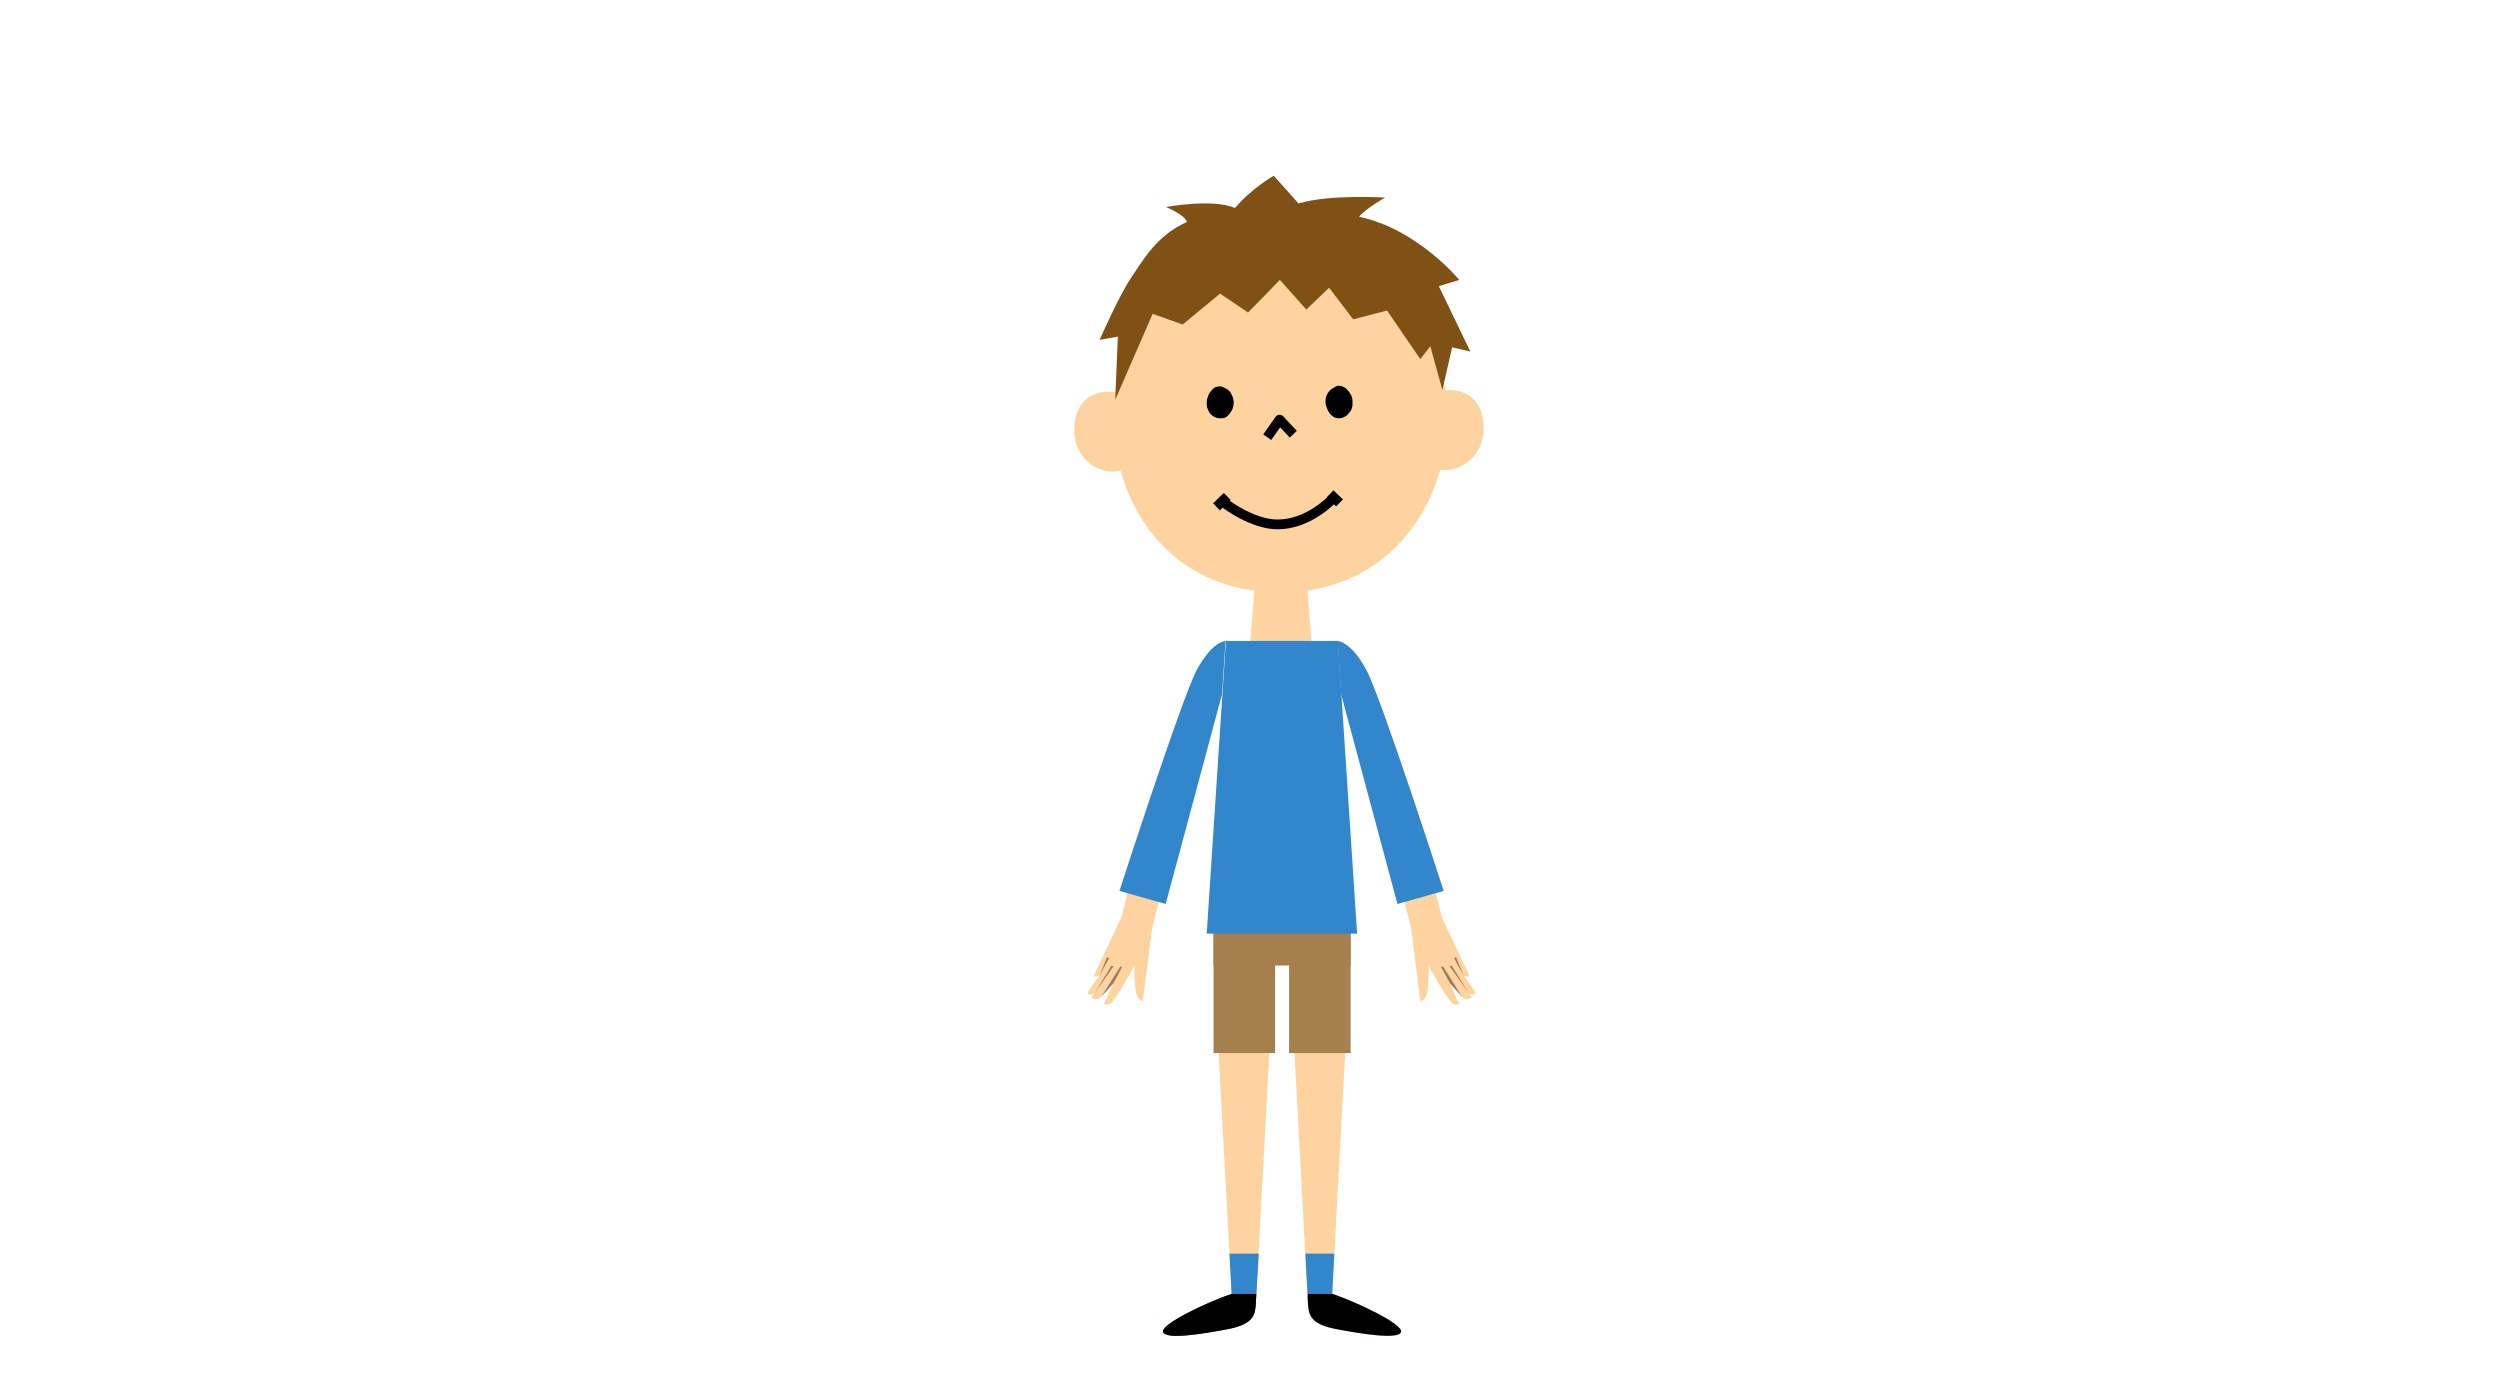
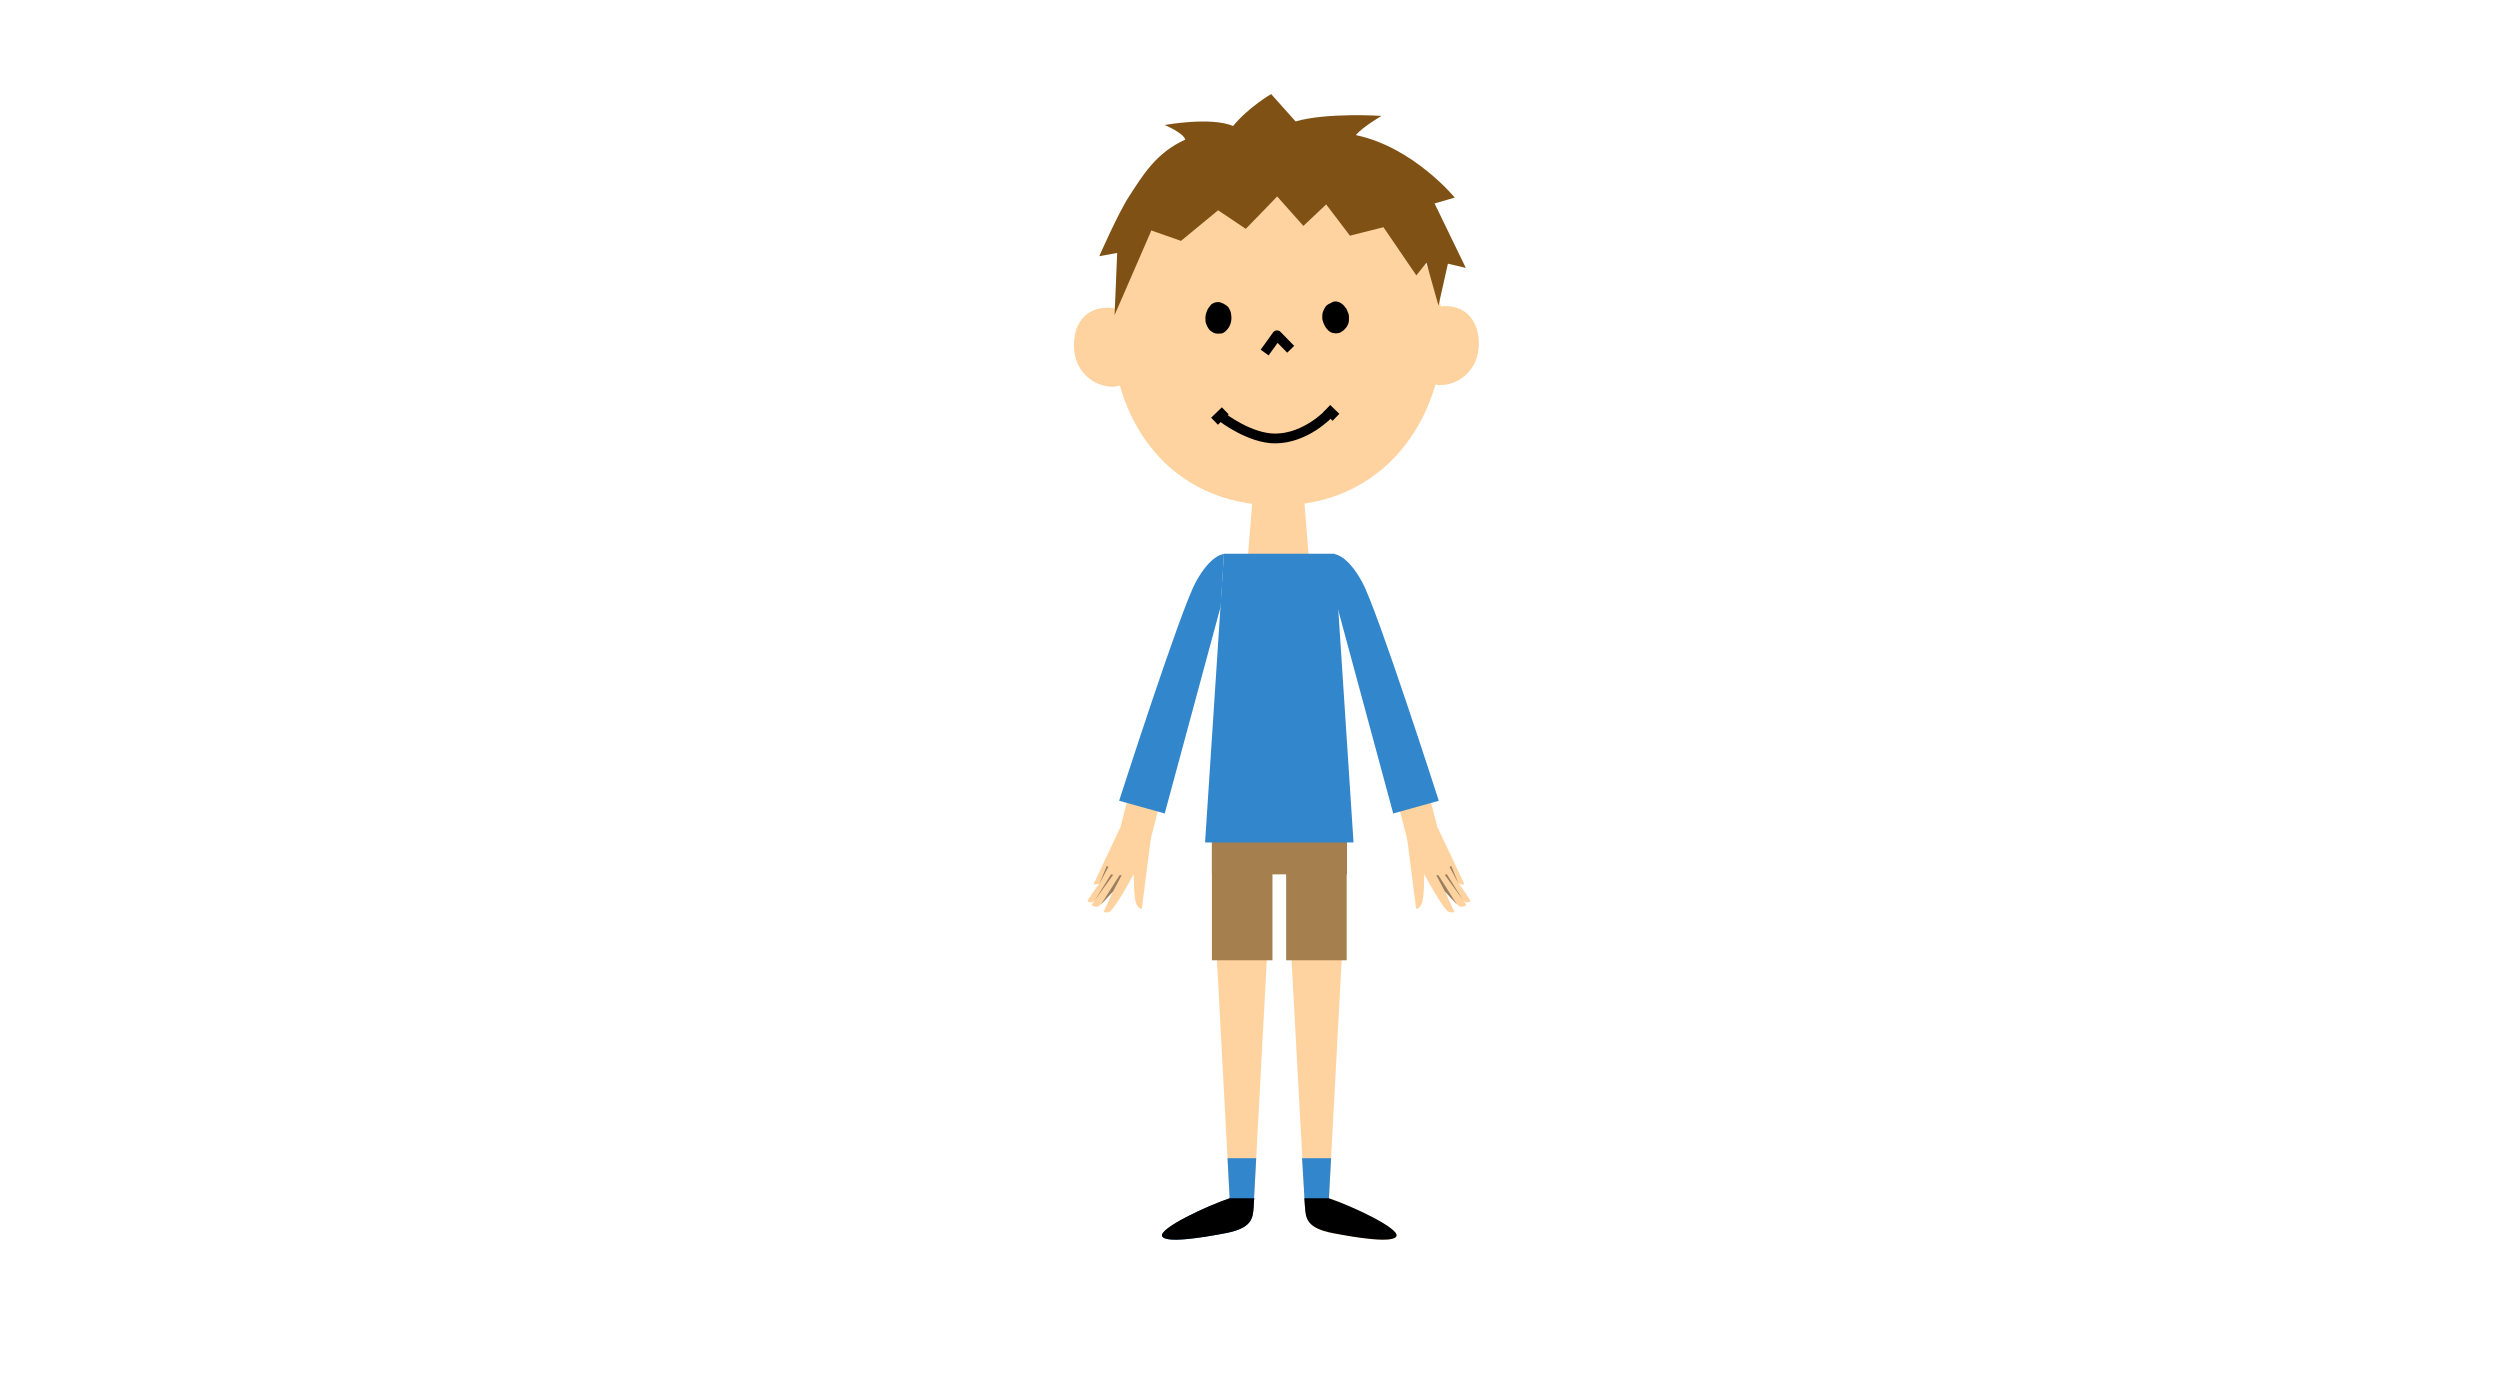
<svg xmlns="http://www.w3.org/2000/svg" viewBox="0 0 768 430">
  <style>.a{fill:#FFD39F;}.b{fill:none;stroke-linejoin:round;stroke-width:3;stroke:#000;}.c{fill:#3286CC;}.d{fill:#A57F4E;}.e{opacity:0.4;}</style>
-   <polygon points="404.7 219.7 382.2 219.7 385.8 175.9 401.2 175.9 " class="a" />
-   <path d="M351.9 132.1c0 6.7-4.5 12.8-10 12.8 -5.5 0-11.9-4.6-11.9-12.8 0-9.9 7.3-13.4 14.6-11.1C349.8 122.6 351.9 125.4 351.9 132.1z" class="a" />
-   <path d="M433.9 131.6c0 6.7 4.5 12.8 10 12.8 5.5 0 11.9-4.6 11.9-12.8 0-9.9-7.3-13.4-14.6-11.1C436 122.1 433.9 124.8 433.9 131.6z" class="a" />
-   <path d="M444.8 127.8c-0.1 26.8-17.9 54.2-51.4 54.2 -34.5 0-51.5-27.5-51.4-54.3s22.9-48 50.2-48C419.5 79.7 444.9 101 444.8 127.8z" class="a" />
-   <path d="M398.9 62.5l-7.6-8.5c0 0-6.9 3.9-11.9 9.9 -7-3-21.2-0.3-21.2-0.3s6 2.5 6.4 4.6c-9 4-13.1 11.1-17.3 17.4 -3.5 5.2-9.5 18.8-9.5 18.8l5.6-1 -0.8 19.4 11.5-26.4 9.2 3.3 11.5-9.5 8.6 5.8c0 0 12.7-12.9 9.7-10.1l8.2 9.2 7-6.7 7.4 9.7 10.4-2.7 10.2 14.9 3.1-3.9 3.7 13.4 3-13.1 5.6 1.3 -9.7-20.1 6.3-1.9c0 0-12.9-15.7-30.8-19.4 2.1-2.6 8-5.9 8-5.9S408.7 59.6 398.9 62.5z" fill="#7F5114" />
-   <path d="M379 123.6c0 0.6-0.1 1.2-0.3 1.8 -0.2 0.6-0.5 1.1-0.9 1.6 -0.4 0.5-0.8 1-1.3 1.2 -0.5 0.3-1.1 0.3-1.7 0.3s-1.1-0.1-1.7-0.4c-0.5-0.3-1-0.6-1.4-1.1 -0.3-0.5-0.6-1-0.8-1.6 -0.2-0.5-0.2-1.1-0.2-1.7s0.1-1.2 0.3-1.7c0.2-0.6 0.4-1.1 0.8-1.6 0.4-0.5 0.8-1 1.3-1.3 0.5-0.3 1.1-0.4 1.7-0.4s1.1 0.3 1.7 0.6c0.5 0.3 1.1 0.6 1.4 1.1 0.3 0.5 0.6 1 0.8 1.6C378.8 122.4 379 123 379 123.6z" />
-   <path d="M415.5 123.6c0 0.6 0 1.2-0.2 1.8 -0.2 0.6-0.5 1.1-0.9 1.5 -0.4 0.5-0.8 0.9-1.3 1.1 -0.5 0.3-1.1 0.5-1.7 0.5s-1.2-0.1-1.7-0.4c-0.5-0.3-0.9-0.7-1.3-1.2 -0.3-0.5-0.6-1-0.8-1.6 -0.2-0.5-0.4-1.1-0.4-1.7s0-1.2 0.2-1.8c0.2-0.6 0.5-1.1 0.9-1.6 0.4-0.5 0.9-0.8 1.4-1.1 0.5-0.3 1-0.6 1.6-0.6s1.2 0.2 1.7 0.5c0.5 0.3 0.9 0.7 1.3 1.2 0.3 0.5 0.7 1 0.9 1.5C415.5 122.4 415.5 123 415.5 123.6z" />
-   <polyline points=" 389.3 134.3 393.1 128.9 397.3 133.4 " class="b" />
-   <line x1="377" y1="152.5" x2="373.7" y2="155.7" class="b" />
-   <line x1="408.6" y1="151.7" x2="411.5" y2="154.5" class="b" />
-   <path d="M376.1 154.5c0 0 8.5 6.6 16.4 6.6 9.6 0 16.8-7.8 16.8-7.8" class="b" />
-   <polygon points="385.8 400.3 378.5 400.3 373.5 307.4 390.8 307.4 " class="a" />
-   <path d="M385.8 400.3c-0.2 3.6-0.7 6.5-8.6 8 -7.8 1.5-19 3.3-19.9 0.9 -0.8-2.4 13.6-9.2 21-11.7 1.5 0 7.6 0 7.6 0S385.9 398.4 385.8 400.3z" fill="#1C5B8E" />
-   <polygon points="401.8 400.3 409.1 400.3 414.1 307.4 396.8 307.4 " class="a" />
-   <path d="M401.8 400.3c0.2 3.6 0.7 6.5 8.7 8 7.8 1.5 19.1 3.3 19.9 0.9 0.8-2.4-13.6-9.2-21-11.7 -1.5 0-7.6 0-7.6 0S401.7 398.4 401.8 400.3z" class="a" />
-   <polygon points="385.8 400.3 386.7 385.1 377.7 385.1 378.5 400.3 " class="c" />
-   <polygon points="409.1 400.3 409.9 385.1 401 385.1 401.8 400.3 " class="c" />
-   <path d="M385.8 400.3c-0.2 3.6-0.7 6.5-8.6 8 -7.8 1.5-19 3.3-19.9 0.9 -0.8-2.4 13.6-9.2 21-11.7 1.5 0 7.6 0 7.6 0S385.9 398.4 385.8 400.3z" />
-   <path d="M401.8 400.3c0.2 3.6 0.7 6.5 8.7 8 7.8 1.5 19.1 3.3 19.9 0.9 0.8-2.4-13.6-9.2-21-11.7 -1.5 0-7.6 0-7.6 0S401.7 398.4 401.8 400.3z" />
-   <rect x="372.8" y="286.1" width="18.9" height="37.4" class="d" />
-   <rect x="396" y="286.1" width="18.9" height="37.4" class="d" />
-   <rect x="372.8" y="277.7" width="42.1" height="18.9" class="d" />
-   <polygon points="416.9 286.8 370.7 286.8 376.6 196.9 411 196.9 " class="c" />
-   <rect x="346.4" y="264.5" transform="matrix(0.9681 0.2506 -0.2506 0.9681 80.1223 -79.2881)" width="10" height="21" class="a" />
-   <path d="M349.3 305.9c-0.9-1.9-0.8-9.3-0.8-9.3s-5.7 10.8-7.6 11.8c-0.5 0.2-1.1 0.3-1.8 0 1.1-2.1 2.9-6.3 2.9-6.3s-3.7 4.5-4.7 4.8c-1 0.3-2-0.5-2-0.5l1-1.5c0 0-0.4 0.6-1.2 0.6 -0.5 0-0.9-0.1-1-0.4 -0.1-0.3 3.7-5.4 3.7-5.4s-1.5 0.7-1.8 0.1l8.1-17.2 9.8 2.5 -2.8 22.3C351.1 307.4 350.2 307.8 349.3 305.9z" class="a" />
+   <polygon points="403.8 192.6 381.6 192.6 385.1 149.3 400.3 149.3 " class="a" />
+   <path d="M351.6 106.1c0 6.6-4.4 12.7-9.9 12.7s-11.8-4.5-11.8-12.7c0-9.7 7.2-13.2 14.5-10.9C349.6 96.8 351.6 99.5 351.6 106.1z" class="a" />
+   <path d="M432.6 105.6c0 6.6 4.4 12.7 9.9 12.7 5.5 0 11.8-4.5 11.8-12.7 0-9.7-7.2-13.2-14.5-10.9C434.7 96.2 432.6 98.9 432.6 105.6z" class="a" />
+   <path d="M443.3 101.8c-0.1 26.4-17.7 53.5-50.8 53.5 -34.1 0-50.8-27.2-50.7-53.6 0.1-26.4 22.6-47.4 49.6-47.4C418.3 54.4 443.4 75.4 443.3 101.8z" class="a" />
+   <path d="M398 37.3l-7.5-8.4c0 0-6.8 3.9-11.7 9.8 -6.9-2.9-21-0.3-21-0.3s5.9 2.5 6.3 4.5c-8.9 4-13 10.9-17.1 17.2 -3.4 5.1-9.3 18.6-9.3 18.6l5.5-1 -0.8 19.1 11.3-26 9.1 3.2 11.4-9.4 8.5 5.7c0 0 12.5-12.8 9.6-10l8.1 9.1 7-6.6 7.3 9.6 10.3-2.6 10.1 14.8 3.1-3.9 3.7 13.2 2.9-12.9 5.5 1.3 -9.6-19.8 6.2-1.8c0 0-12.7-15.5-30.4-19.2 2.1-2.5 7.9-5.9 7.9-5.9S407.7 34.5 398 37.3z" fill="#7F5114" />
+   <path d="M378.3 97.7c0 0.6-0.1 1.2-0.3 1.8 -0.2 0.6-0.5 1.1-0.8 1.5 -0.4 0.5-0.8 0.9-1.3 1.2 -0.5 0.3-1.1 0.3-1.7 0.3s-1.1-0.1-1.6-0.4c-0.5-0.3-1-0.6-1.3-1.1 -0.3-0.4-0.6-1-0.8-1.6 -0.2-0.5-0.2-1.1-0.2-1.7 0-0.6 0.1-1.2 0.3-1.7 0.2-0.6 0.4-1.1 0.8-1.6 0.4-0.5 0.7-1 1.2-1.2 0.5-0.3 1.1-0.4 1.7-0.4s1.1 0.3 1.6 0.5c0.5 0.3 1 0.6 1.4 1 0.3 0.5 0.6 1 0.8 1.6C378.2 96.5 378.3 97.1 378.3 97.7z" />
+   <path d="M414.4 97.7c0 0.6 0 1.2-0.2 1.7 -0.2 0.6-0.5 1.1-0.9 1.5 -0.4 0.5-0.8 0.8-1.3 1.1 -0.5 0.3-1.1 0.4-1.6 0.4s-1.2-0.1-1.7-0.4c-0.5-0.3-0.9-0.7-1.3-1.2 -0.3-0.4-0.6-1-0.8-1.5 -0.2-0.5-0.4-1.1-0.4-1.7 0-0.6 0-1.2 0.2-1.8 0.2-0.6 0.5-1.1 0.8-1.6 0.4-0.5 0.9-0.8 1.4-1 0.5-0.3 1-0.6 1.6-0.6s1.2 0.2 1.7 0.5c0.5 0.3 0.9 0.7 1.3 1.2 0.3 0.4 0.7 0.9 0.8 1.5C414.4 96.5 414.4 97.1 414.4 97.7z" />
+   <polyline points=" 388.5 108.3 392.3 103 396.5 107.3 " class="b" />
+   <line x1="376.4" y1="126.2" x2="373.1" y2="129.4" class="b" />
+   <line x1="407.6" y1="125.5" x2="410.4" y2="128.2" class="b" />
+   <path d="M375.5 128.2c0 0 8.4 6.5 16.2 6.5 9.5 0 16.6-7.7 16.6-7.7" class="b" />
+   <polygon points="385.1 370.9 377.9 370.9 373 279.2 390 279.2 " class="a" />
+   <path d="M385.1 370.9c-0.2 3.5-0.7 6.4-8.5 7.9 -7.7 1.5-18.8 3.2-19.6 0.9 -0.8-2.4 13.4-9.1 20.8-11.6 1.5 0 7.5 0 7.5 0S385.2 369 385.1 370.9z" fill="#1C5B8E" />
+   <polygon points="400.9 370.9 408.1 370.9 413 279.2 395.9 279.2 " class="a" />
+   <path d="M400.9 370.9c0.2 3.5 0.7 6.4 8.5 7.9 7.7 1.5 18.8 3.2 19.6 0.9 0.8-2.4-13.4-9.1-20.8-11.6 -1.5 0-7.5 0-7.5 0S400.8 369 400.9 370.9z" class="a" />
+   <polygon points="385.1 370.9 385.9 355.8 377.1 355.8 377.9 370.9 " class="c" />
+   <polygon points="408.1 370.9 408.9 355.8 400 355.8 400.9 370.9 " class="c" />
+   <path d="M385.1 370.9c-0.2 3.5-0.7 6.4-8.5 7.9 -7.7 1.5-18.8 3.2-19.6 0.9 -0.8-2.4 13.4-9.1 20.8-11.6 1.5 0 7.5 0 7.5 0S385.2 369 385.1 370.9z" />
+   <path d="M400.9 370.9c0.2 3.5 0.7 6.4 8.5 7.9 7.7 1.5 18.8 3.2 19.6 0.9 0.8-2.4-13.4-9.1-20.8-11.6 -1.5 0-7.5 0-7.5 0S400.8 369 400.9 370.9z" />
+   <rect x="372.3" y="258.1" width="18.6" height="36.9" class="d" />
+   <rect x="395.1" y="258.1" width="18.6" height="36.9" class="d" />
+   <rect x="372.3" y="249.9" width="41.5" height="18.7" class="d" />
+   <polygon points="415.8 258.8 370.2 258.8 376 170.1 410 170.1 " class="c" />
+   <rect x="346.2" y="236.8" transform="matrix(-0.9681 -0.2506 0.2506 -0.9681 629.1262 574.407)" width="9.9" height="20.7" class="a" />
+   <path d="M349.1 277.7c-0.9-1.8-0.8-9.2-0.8-9.2s-5.7 10.7-7.5 11.6c-0.4 0.2-1.1 0.3-1.8 0 1.1-2.1 2.9-6.3 2.9-6.3s-3.7 4.4-4.6 4.7c-1 0.3-2-0.5-2-0.5l1-1.4c0 0-0.4 0.6-1.2 0.6 -0.5 0-0.8-0.1-1-0.4 -0.1-0.3 3.6-5.4 3.6-5.4s-1.5 0.7-1.7 0.1l8-17 9.6 2.5 -2.8 22C350.9 279.2 349.9 279.5 349.1 277.7z" class="a" />
  <g class="e">
-     <polygon points="342.1 302 344.8 296.9 344.1 297 338.3 306.2 " />
-     <polygon points="336.4 304.9 342.1 296.8 341.4 296.7 " />
-     <polygon points="337.8 299.6 340.7 294.4 340.1 294 " />
+     <polygon points="341.9 273.9 344.6 268.8 343.9 268.9 338.2 277.9 " />
+     <polygon points="336.3 276.6 342 268.7 341.3 268.6 " />
+     <polygon points="337.7 271.5 340.5 266.3 340 266 " />
  </g>
-   <path d="M358.1 277.7l-14.2-4c0 0 19.1-59.2 23.8-68 4.8-8.8 8.8-8.8 8.8-8.8l-1.1 16.4L358.1 277.7z" class="c" />
-   <rect x="431" y="264.5" transform="matrix(-0.9681 0.2506 -0.2506 -0.9681 927.0518 431.8858)" width="10" height="21" class="a" />
-   <path d="M438.1 305.9c0.9-1.9 0.8-9.3 0.8-9.3s5.7 10.8 7.6 11.8c0.5 0.2 1.1 0.3 1.8 0 -1.1-2.1-2.9-6.3-2.9-6.3s3.7 4.5 4.7 4.8c1 0.3 2-0.5 2-0.5l-1-1.5c0 0 0.4 0.6 1.2 0.6 0.5 0 0.9-0.1 1-0.4 0.1-0.3-3.7-5.4-3.7-5.4s1.5 0.7 1.8 0.1l-8.1-17.2 -9.8 2.5 2.8 22.3C436.3 307.4 437.3 307.8 438.1 305.9z" class="a" />
+   <path d="M357.8 249.9l-14-3.9c0 0 18.8-58.5 23.5-67.1 4.7-8.7 8.7-8.7 8.7-8.7l-1 16.1L357.8 249.9z" class="c" />
+   <rect x="429.7" y="236.8" transform="matrix(0.9681 -0.2506 0.2506 0.9681 -48.0637 116.8231)" width="9.9" height="20.7" class="a" />
+   <path d="M436.7 277.7c0.9-1.8 0.8-9.2 0.8-9.2s5.7 10.7 7.5 11.6c0.5 0.2 1.1 0.3 1.8 0 -1.1-2.1-2.9-6.3-2.9-6.3s3.7 4.4 4.6 4.7c1 0.3 2-0.5 2-0.5l-1-1.4c0 0 0.4 0.6 1.2 0.6 0.5 0 0.8-0.1 1-0.4 0.1-0.3-3.6-5.4-3.6-5.4s1.5 0.7 1.7 0.1l-8-17 -9.6 2.5 2.8 22C434.9 279.2 435.9 279.5 436.7 277.7z" class="a" />
  <g class="e">
-     <polygon points="445.4 302 442.6 296.9 443.4 297 449.1 306.2 " />
-     <polygon points="451.1 304.9 445.3 296.8 446 296.7 " />
-     <polygon points="449.6 299.6 446.7 294.4 447.3 294 " />
+     <polygon points="443.9 273.9 441.2 268.8 441.9 268.9 447.6 277.9 " />
+     <polygon points="449.5 276.6 443.8 268.7 444.5 268.6 " />
+     <polygon points="448.1 271.5 445.3 266.3 445.8 266 " />
  </g>
-   <path d="M429.3 277.7l14.2-4c0 0-19.1-59.2-23.8-68 -4.8-8.8-8.8-8.8-8.8-8.8l1.1 16.4L429.3 277.7z" class="c" />
+   <path d="M428 249.9l14-3.9c0 0-18.8-58.5-23.5-67.1 -4.7-8.7-8.7-8.7-8.7-8.7l1 16.1L428 249.9z" class="c" />
</svg>
